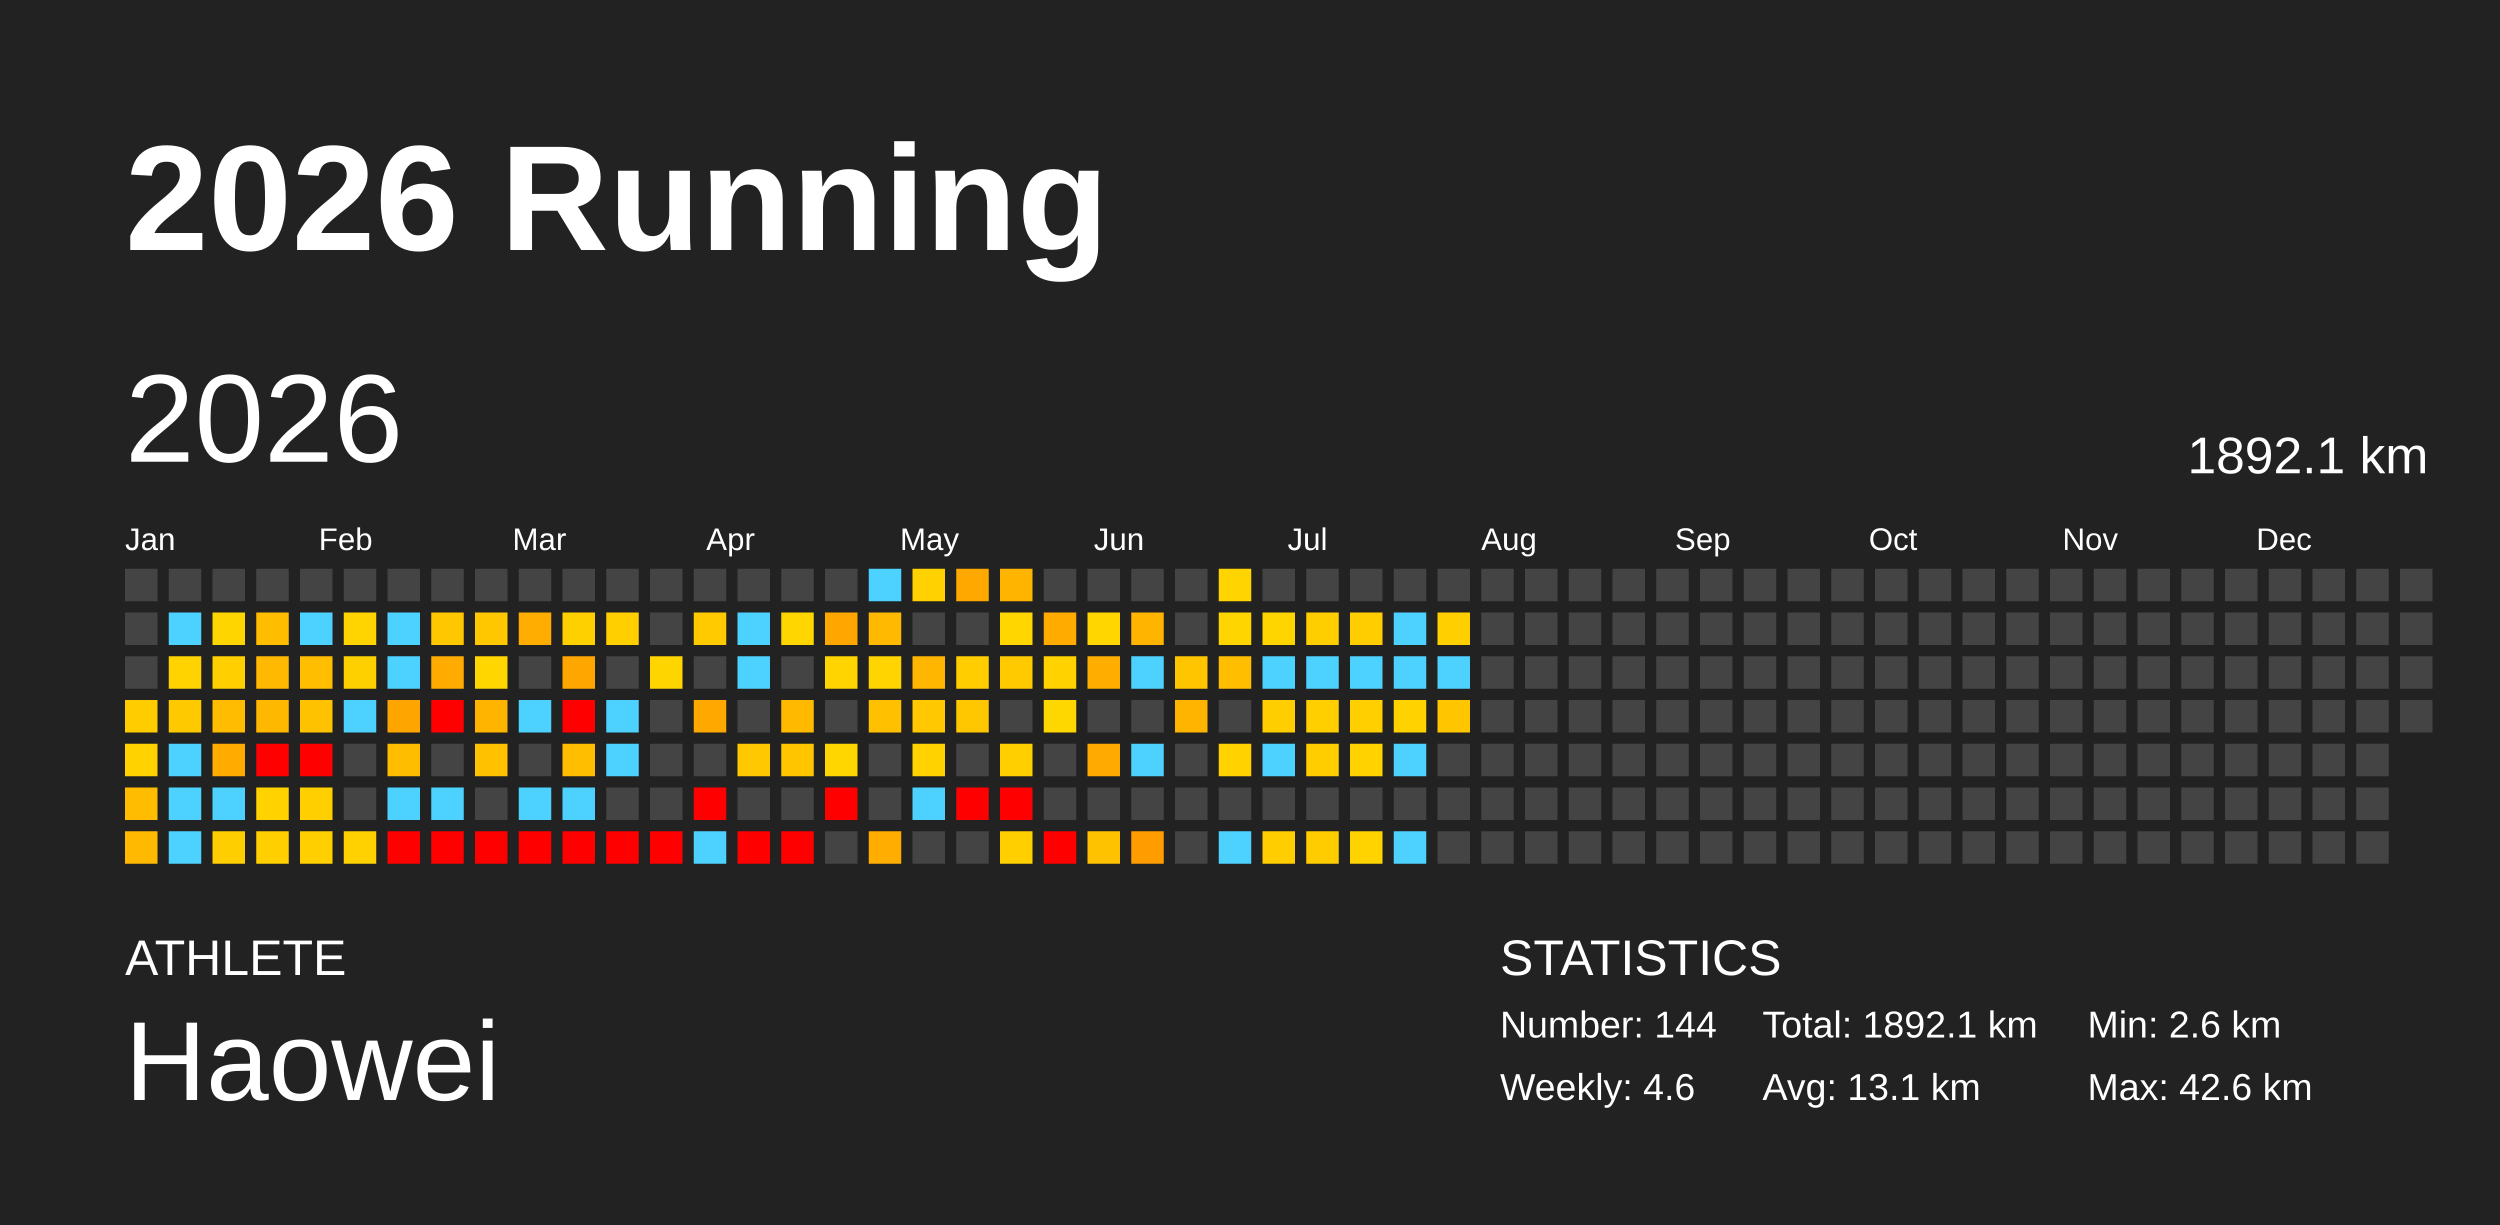
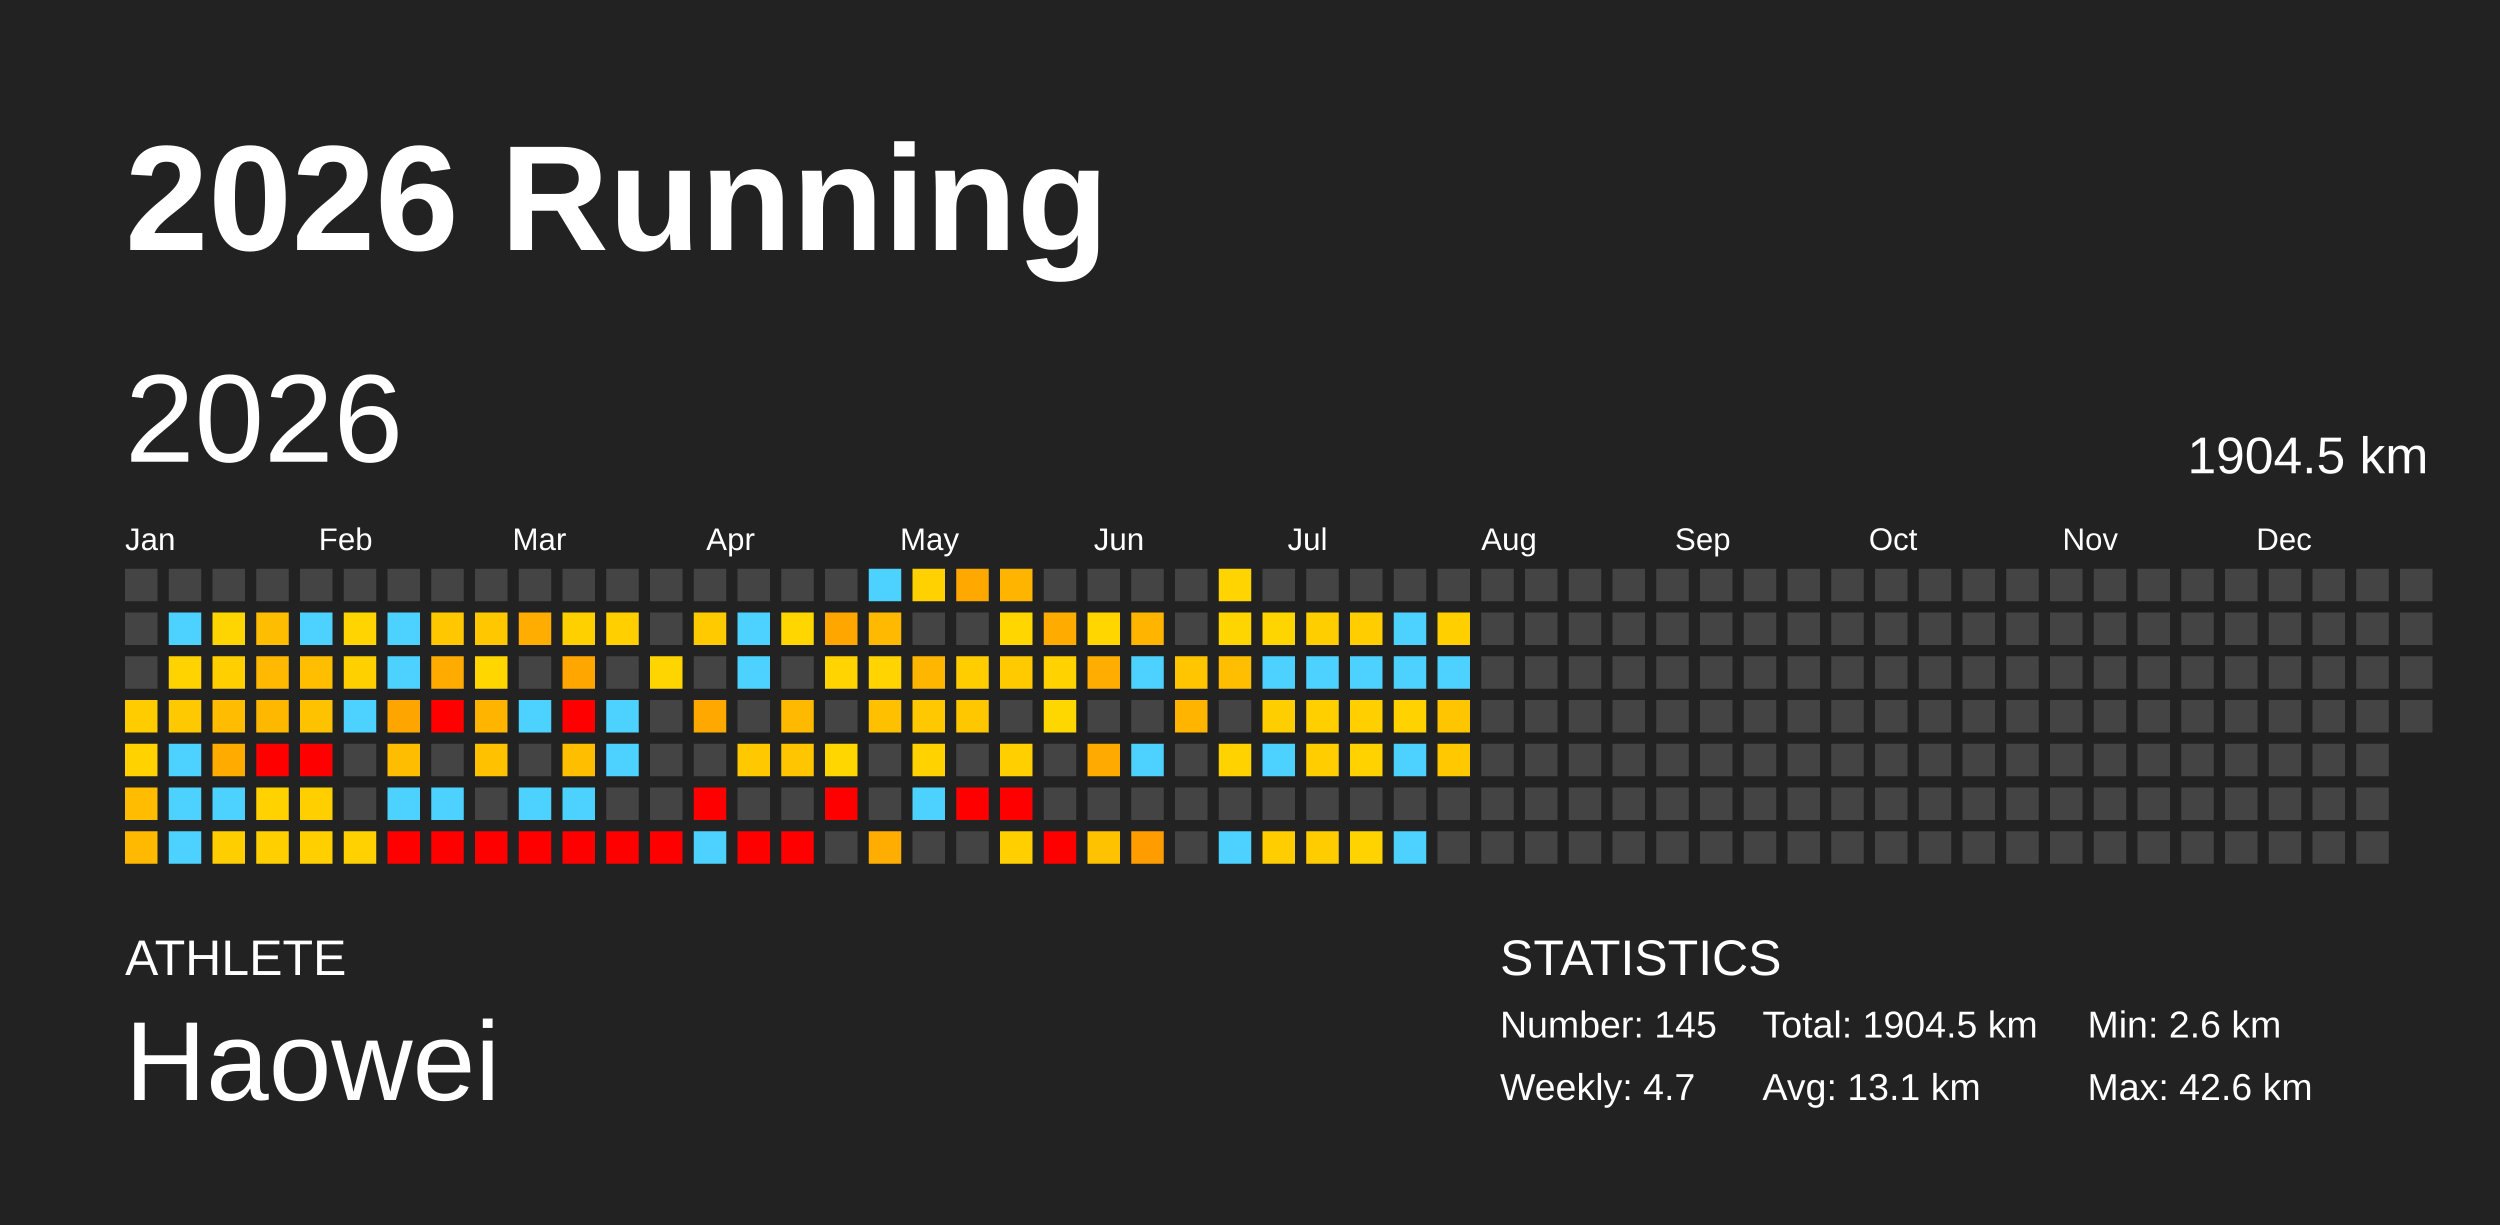
<svg xmlns="http://www.w3.org/2000/svg" baseProfile="full" height="98mm" version="1.1" viewBox="0,0,200,98" width="200mm">
  <defs />
  <rect fill="#222222" height="98" width="200" x="0" y="0" />
  <text fill="#FFFFFF" style="font-size:12px; font-family:Arial; font-weight:bold;" x="10" y="20">2026 Running</text>
  <text fill="#FFFFFF" style="font-size:4px; font-family:Arial" x="10" y="78">ATHLETE</text>
  <text fill="#FFFFFF" style="font-size:9px; font-family:Arial" x="10" y="88">Haowei</text>
  <text fill="#FFFFFF" style="font-size:4px; font-family:Arial" x="120" y="78">STATISTICS</text>
-   <text fill="#FFFFFF" style="font-size:3px; font-family:Arial" x="120" y="83">Number: 144</text>
-   <text fill="#FFFFFF" style="font-size:3px; font-family:Arial" x="120" y="88">Weekly: 4.6</text>
-   <text fill="#FFFFFF" style="font-size:3px; font-family:Arial" x="141" y="83">Total: 1892.1 km</text>
+   <text fill="#FFFFFF" style="font-size:3px; font-family:Arial" x="120" y="83">Number: 145</text>
+   <text fill="#FFFFFF" style="font-size:3px; font-family:Arial" x="120" y="88">Weekly: 4.7</text>
+   <text fill="#FFFFFF" style="font-size:3px; font-family:Arial" x="141" y="83">Total: 1904.5 km</text>
  <text fill="#FFFFFF" style="font-size:3px; font-family:Arial" x="141" y="88">Avg: 13.1 km</text>
  <text fill="#FFFFFF" style="font-size:3px; font-family:Arial" x="167" y="83">Min: 2.6 km</text>
  <text fill="#FFFFFF" style="font-size:3px; font-family:Arial" x="167" y="88">Max: 42.6 km</text>
  <text dominant-baseline="hanging" fill="#FFFFFF" style="font-size:10.0px; font-family:Arial;" x="10" y="30">2026</text>
-   <text dominant-baseline="hanging" fill="#FFFFFF" style="font-size:4.125px; font-family:Arial;" x="175" y="35">1892.1 km</text>
+   <text dominant-baseline="hanging" fill="#FFFFFF" style="font-size:4.125px; font-family:Arial;" x="175" y="35">1904.5 km</text>
  <text fill="#FFFFFF" style="font-size:2.5px; font-family:Arial" x="10.0" y="44">Jan</text>
  <text fill="#FFFFFF" style="font-size:2.5px; font-family:Arial" x="25.5" y="44">Feb</text>
  <text fill="#FFFFFF" style="font-size:2.5px; font-family:Arial" x="41.0" y="44">Mar</text>
  <text fill="#FFFFFF" style="font-size:2.5px; font-family:Arial" x="56.5" y="44">Apr</text>
  <text fill="#FFFFFF" style="font-size:2.5px; font-family:Arial" x="72.0" y="44">May</text>
  <text fill="#FFFFFF" style="font-size:2.5px; font-family:Arial" x="87.5" y="44">Jun</text>
  <text fill="#FFFFFF" style="font-size:2.5px; font-family:Arial" x="103.0" y="44">Jul</text>
  <text fill="#FFFFFF" style="font-size:2.5px; font-family:Arial" x="118.5" y="44">Aug</text>
  <text fill="#FFFFFF" style="font-size:2.5px; font-family:Arial" x="134.0" y="44">Sep</text>
  <text fill="#FFFFFF" style="font-size:2.5px; font-family:Arial" x="149.5" y="44">Oct</text>
  <text fill="#FFFFFF" style="font-size:2.5px; font-family:Arial" x="165.0" y="44">Nov</text>
  <text fill="#FFFFFF" style="font-size:2.5px; font-family:Arial" x="180.5" y="44">Dec</text>
  <rect fill="#444444" height="2.6" width="2.6" x="10.0" y="45.5" />
  <rect fill="#444444" height="2.6" width="2.6" x="10.0" y="49.0" />
  <rect fill="#444444" height="2.6" width="2.6" x="10.0" y="52.5" />
  <rect fill="#ffcc00" height="2.6" width="2.6" x="10.0" y="56.0" />
  <rect fill="#ffd200" height="2.6" width="2.6" x="10.0" y="59.5" />
  <rect fill="#ffbc00" height="2.6" width="2.6" x="10.0" y="63.0" />
  <rect fill="#ffb900" height="2.6" width="2.6" x="10.0" y="66.5" />
  <rect fill="#444444" height="2.6" width="2.6" x="13.5" y="45.5" />
  <rect fill="#4dd2ff" height="2.6" width="2.6" x="13.5" y="49.0" />
  <rect fill="#ffd300" height="2.6" width="2.6" x="13.5" y="52.5" />
  <rect fill="#ffc900" height="2.6" width="2.6" x="13.5" y="56.0" />
  <rect fill="#4dd2ff" height="2.6" width="2.6" x="13.5" y="59.5" />
  <rect fill="#4dd2ff" height="2.6" width="2.6" x="13.5" y="63.0" />
  <rect fill="#4dd2ff" height="2.6" width="2.6" x="13.5" y="66.5" />
  <rect fill="#444444" height="2.6" width="2.6" x="17.0" y="45.5" />
  <rect fill="#ffd500" height="2.6" width="2.6" x="17.0" y="49.0" />
  <rect fill="#ffcf00" height="2.6" width="2.6" x="17.0" y="52.5" />
  <rect fill="#ffbc00" height="2.6" width="2.6" x="17.0" y="56.0" />
  <rect fill="#ffab00" height="2.6" width="2.6" x="17.0" y="59.5" />
  <rect fill="#4dd2ff" height="2.6" width="2.6" x="17.0" y="63.0" />
  <rect fill="#ffce00" height="2.6" width="2.6" x="17.0" y="66.5" />
  <rect fill="#444444" height="2.6" width="2.6" x="20.5" y="45.5" />
  <rect fill="#ffbd00" height="2.6" width="2.6" x="20.5" y="49.0" />
  <rect fill="#ffb900" height="2.6" width="2.6" x="20.5" y="52.5" />
  <rect fill="#ffb800" height="2.6" width="2.6" x="20.5" y="56.0" />
  <rect fill="red" height="2.6" width="2.6" x="20.5" y="59.5" />
  <rect fill="#ffd200" height="2.6" width="2.6" x="20.5" y="63.0" />
  <rect fill="#ffcf00" height="2.6" width="2.6" x="20.5" y="66.5" />
  <rect fill="#444444" height="2.6" width="2.6" x="24.0" y="45.5" />
  <rect fill="#4dd2ff" height="2.6" width="2.6" x="24.0" y="49.0" />
  <rect fill="#ffbf00" height="2.6" width="2.6" x="24.0" y="52.5" />
  <rect fill="#ffc200" height="2.6" width="2.6" x="24.0" y="56.0" />
  <rect fill="red" height="2.6" width="2.6" x="24.0" y="59.5" />
  <rect fill="#ffcf00" height="2.6" width="2.6" x="24.0" y="63.0" />
  <rect fill="#ffcf00" height="2.6" width="2.6" x="24.0" y="66.5" />
  <rect fill="#444444" height="2.6" width="2.6" x="27.5" y="45.5" />
  <rect fill="#ffd400" height="2.6" width="2.6" x="27.5" y="49.0" />
  <rect fill="#ffd000" height="2.6" width="2.6" x="27.5" y="52.5" />
  <rect fill="#4dd2ff" height="2.6" width="2.6" x="27.5" y="56.0" />
  <rect fill="#444444" height="2.6" width="2.6" x="27.5" y="59.5" />
  <rect fill="#444444" height="2.6" width="2.6" x="27.5" y="63.0" />
  <rect fill="#ffd100" height="2.6" width="2.6" x="27.5" y="66.5" />
  <rect fill="#444444" height="2.6" width="2.6" x="31.0" y="45.5" />
  <rect fill="#4dd2ff" height="2.6" width="2.6" x="31.0" y="49.0" />
  <rect fill="#4dd2ff" height="2.6" width="2.6" x="31.0" y="52.5" />
  <rect fill="#ffa500" height="2.6" width="2.6" x="31.0" y="56.0" />
  <rect fill="#ffbd00" height="2.6" width="2.6" x="31.0" y="59.5" />
  <rect fill="#4dd2ff" height="2.6" width="2.6" x="31.0" y="63.0" />
  <rect fill="red" height="2.6" width="2.6" x="31.0" y="66.5" />
  <rect fill="#444444" height="2.6" width="2.6" x="34.5" y="45.5" />
  <rect fill="#ffc700" height="2.6" width="2.6" x="34.5" y="49.0" />
  <rect fill="#ffab00" height="2.6" width="2.6" x="34.5" y="52.5" />
  <rect fill="red" height="2.6" width="2.6" x="34.5" y="56.0" />
  <rect fill="#444444" height="2.6" width="2.6" x="34.5" y="59.5" />
  <rect fill="#4dd2ff" height="2.6" width="2.6" x="34.5" y="63.0" />
  <rect fill="red" height="2.6" width="2.6" x="34.5" y="66.5" />
  <rect fill="#444444" height="2.6" width="2.6" x="38.0" y="45.5" />
  <rect fill="#ffc700" height="2.6" width="2.6" x="38.0" y="49.0" />
  <rect fill="#ffd600" height="2.6" width="2.6" x="38.0" y="52.5" />
  <rect fill="#ffb400" height="2.6" width="2.6" x="38.0" y="56.0" />
  <rect fill="#ffc100" height="2.6" width="2.6" x="38.0" y="59.5" />
  <rect fill="#444444" height="2.6" width="2.6" x="38.0" y="63.0" />
  <rect fill="red" height="2.6" width="2.6" x="38.0" y="66.5" />
  <rect fill="#444444" height="2.6" width="2.6" x="41.5" y="45.5" />
  <rect fill="#ffad00" height="2.6" width="2.6" x="41.5" y="49.0" />
  <rect fill="#444444" height="2.6" width="2.6" x="41.5" y="52.5" />
  <rect fill="#4dd2ff" height="2.6" width="2.6" x="41.5" y="56.0" />
  <rect fill="#444444" height="2.6" width="2.6" x="41.5" y="59.5" />
  <rect fill="#4dd2ff" height="2.6" width="2.6" x="41.5" y="63.0" />
  <rect fill="red" height="2.6" width="2.6" x="41.5" y="66.5" />
  <rect fill="#444444" height="2.6" width="2.6" x="45.0" y="45.5" />
  <rect fill="#ffd000" height="2.6" width="2.6" x="45.0" y="49.0" />
  <rect fill="#ffa600" height="2.6" width="2.6" x="45.0" y="52.5" />
  <rect fill="red" height="2.6" width="2.6" x="45.0" y="56.0" />
  <rect fill="#ffbf00" height="2.6" width="2.6" x="45.0" y="59.5" />
  <rect fill="#4dd2ff" height="2.6" width="2.6" x="45.0" y="63.0" />
  <rect fill="red" height="2.6" width="2.6" x="45.0" y="66.5" />
  <rect fill="#444444" height="2.6" width="2.6" x="48.5" y="45.5" />
  <rect fill="#ffcf00" height="2.6" width="2.6" x="48.5" y="49.0" />
  <rect fill="#444444" height="2.6" width="2.6" x="48.5" y="52.5" />
  <rect fill="#4dd2ff" height="2.6" width="2.6" x="48.5" y="56.0" />
  <rect fill="#4dd2ff" height="2.6" width="2.6" x="48.5" y="59.5" />
  <rect fill="#444444" height="2.6" width="2.6" x="48.5" y="63.0" />
  <rect fill="red" height="2.6" width="2.6" x="48.5" y="66.5" />
  <rect fill="#444444" height="2.6" width="2.6" x="52.0" y="45.5" />
  <rect fill="#444444" height="2.6" width="2.6" x="52.0" y="49.0" />
  <rect fill="#ffd500" height="2.6" width="2.6" x="52.0" y="52.5" />
  <rect fill="#444444" height="2.6" width="2.6" x="52.0" y="56.0" />
  <rect fill="#444444" height="2.6" width="2.6" x="52.0" y="59.5" />
  <rect fill="#444444" height="2.6" width="2.6" x="52.0" y="63.0" />
  <rect fill="red" height="2.6" width="2.6" x="52.0" y="66.5" />
  <rect fill="#444444" height="2.6" width="2.6" x="55.5" y="45.5" />
  <rect fill="#ffcb00" height="2.6" width="2.6" x="55.5" y="49.0" />
  <rect fill="#444444" height="2.6" width="2.6" x="55.5" y="52.5" />
  <rect fill="#ffa900" height="2.6" width="2.6" x="55.5" y="56.0" />
  <rect fill="#444444" height="2.6" width="2.6" x="55.5" y="59.5" />
  <rect fill="red" height="2.6" width="2.6" x="55.5" y="63.0" />
  <rect fill="#4dd2ff" height="2.6" width="2.6" x="55.5" y="66.5" />
  <rect fill="#444444" height="2.6" width="2.6" x="59.0" y="45.5" />
  <rect fill="#4dd2ff" height="2.6" width="2.6" x="59.0" y="49.0" />
  <rect fill="#4dd2ff" height="2.6" width="2.6" x="59.0" y="52.5" />
  <rect fill="#444444" height="2.6" width="2.6" x="59.0" y="56.0" />
  <rect fill="#ffc800" height="2.6" width="2.6" x="59.0" y="59.5" />
  <rect fill="#444444" height="2.6" width="2.6" x="59.0" y="63.0" />
  <rect fill="red" height="2.6" width="2.6" x="59.0" y="66.5" />
  <rect fill="#444444" height="2.6" width="2.6" x="62.5" y="45.5" />
  <rect fill="#ffd600" height="2.6" width="2.6" x="62.5" y="49.0" />
  <rect fill="#444444" height="2.6" width="2.6" x="62.5" y="52.5" />
  <rect fill="#ffba00" height="2.6" width="2.6" x="62.5" y="56.0" />
  <rect fill="#ffc600" height="2.6" width="2.6" x="62.5" y="59.5" />
  <rect fill="#444444" height="2.6" width="2.6" x="62.5" y="63.0" />
  <rect fill="red" height="2.6" width="2.6" x="62.5" y="66.5" />
  <rect fill="#444444" height="2.6" width="2.6" x="66.0" y="45.5" />
  <rect fill="#ffa600" height="2.6" width="2.6" x="66.0" y="49.0" />
  <rect fill="#ffd400" height="2.6" width="2.6" x="66.0" y="52.5" />
  <rect fill="#444444" height="2.6" width="2.6" x="66.0" y="56.0" />
  <rect fill="#ffd600" height="2.6" width="2.6" x="66.0" y="59.5" />
  <rect fill="red" height="2.6" width="2.6" x="66.0" y="63.0" />
  <rect fill="#444444" height="2.6" width="2.6" x="66.0" y="66.5" />
  <rect fill="#4dd2ff" height="2.6" width="2.6" x="69.5" y="45.5" />
  <rect fill="#ffb900" height="2.6" width="2.6" x="69.5" y="49.0" />
  <rect fill="#ffd400" height="2.6" width="2.6" x="69.5" y="52.5" />
  <rect fill="#ffc000" height="2.6" width="2.6" x="69.5" y="56.0" />
  <rect fill="#444444" height="2.6" width="2.6" x="69.5" y="59.5" />
  <rect fill="#444444" height="2.6" width="2.6" x="69.5" y="63.0" />
  <rect fill="#ffad00" height="2.6" width="2.6" x="69.5" y="66.5" />
  <rect fill="#ffd100" height="2.6" width="2.6" x="73.0" y="45.5" />
  <rect fill="#444444" height="2.6" width="2.6" x="73.0" y="49.0" />
  <rect fill="#ffb600" height="2.6" width="2.6" x="73.0" y="52.5" />
  <rect fill="#ffc800" height="2.6" width="2.6" x="73.0" y="56.0" />
  <rect fill="#ffd200" height="2.6" width="2.6" x="73.0" y="59.5" />
  <rect fill="#4dd2ff" height="2.6" width="2.6" x="73.0" y="63.0" />
  <rect fill="#444444" height="2.6" width="2.6" x="73.0" y="66.5" />
  <rect fill="#ffa900" height="2.6" width="2.6" x="76.5" y="45.5" />
  <rect fill="#444444" height="2.6" width="2.6" x="76.5" y="49.0" />
  <rect fill="#ffcd00" height="2.6" width="2.6" x="76.5" y="52.5" />
  <rect fill="#ffc700" height="2.6" width="2.6" x="76.5" y="56.0" />
  <rect fill="#444444" height="2.6" width="2.6" x="76.5" y="59.5" />
  <rect fill="red" height="2.6" width="2.6" x="76.5" y="63.0" />
  <rect fill="#444444" height="2.6" width="2.6" x="76.5" y="66.5" />
  <rect fill="#ffb400" height="2.6" width="2.6" x="80.0" y="45.5" />
  <rect fill="#ffd600" height="2.6" width="2.6" x="80.0" y="49.0" />
  <rect fill="#ffcb00" height="2.6" width="2.6" x="80.0" y="52.5" />
  <rect fill="#444444" height="2.6" width="2.6" x="80.0" y="56.0" />
  <rect fill="#ffcf00" height="2.6" width="2.6" x="80.0" y="59.5" />
  <rect fill="red" height="2.6" width="2.6" x="80.0" y="63.0" />
  <rect fill="#ffcf00" height="2.6" width="2.6" x="80.0" y="66.5" />
  <rect fill="#444444" height="2.6" width="2.6" x="83.5" y="45.5" />
  <rect fill="#ffab00" height="2.6" width="2.6" x="83.5" y="49.0" />
  <rect fill="#ffd200" height="2.6" width="2.6" x="83.5" y="52.5" />
  <rect fill="#ffd700" height="2.6" width="2.6" x="83.5" y="56.0" />
  <rect fill="#444444" height="2.6" width="2.6" x="83.5" y="59.5" />
  <rect fill="#444444" height="2.6" width="2.6" x="83.5" y="63.0" />
  <rect fill="red" height="2.6" width="2.6" x="83.5" y="66.5" />
  <rect fill="#444444" height="2.6" width="2.6" x="87.0" y="45.5" />
  <rect fill="#ffd600" height="2.6" width="2.6" x="87.0" y="49.0" />
  <rect fill="#ffae00" height="2.6" width="2.6" x="87.0" y="52.5" />
  <rect fill="#444444" height="2.6" width="2.6" x="87.0" y="56.0" />
  <rect fill="#ffaa00" height="2.6" width="2.6" x="87.0" y="59.5" />
  <rect fill="#444444" height="2.6" width="2.6" x="87.0" y="63.0" />
  <rect fill="#ffc200" height="2.6" width="2.6" x="87.0" y="66.5" />
  <rect fill="#444444" height="2.6" width="2.6" x="90.5" y="45.5" />
  <rect fill="#ffb500" height="2.6" width="2.6" x="90.5" y="49.0" />
  <rect fill="#4dd2ff" height="2.6" width="2.6" x="90.5" y="52.5" />
  <rect fill="#444444" height="2.6" width="2.6" x="90.5" y="56.0" />
  <rect fill="#4dd2ff" height="2.6" width="2.6" x="90.5" y="59.5" />
  <rect fill="#444444" height="2.6" width="2.6" x="90.5" y="63.0" />
  <rect fill="#ff9d00" height="2.6" width="2.6" x="90.5" y="66.5" />
  <rect fill="#444444" height="2.6" width="2.6" x="94.0" y="45.5" />
  <rect fill="#444444" height="2.6" width="2.6" x="94.0" y="49.0" />
  <rect fill="#ffc600" height="2.6" width="2.6" x="94.0" y="52.5" />
  <rect fill="#ffb400" height="2.6" width="2.6" x="94.0" y="56.0" />
  <rect fill="#444444" height="2.6" width="2.6" x="94.0" y="59.5" />
  <rect fill="#444444" height="2.6" width="2.6" x="94.0" y="63.0" />
  <rect fill="#444444" height="2.6" width="2.6" x="94.0" y="66.5" />
  <rect fill="#ffd400" height="2.6" width="2.6" x="97.5" y="45.5" />
  <rect fill="#ffd500" height="2.6" width="2.6" x="97.5" y="49.0" />
  <rect fill="#ffbf00" height="2.6" width="2.6" x="97.5" y="52.5" />
  <rect fill="#444444" height="2.6" width="2.6" x="97.5" y="56.0" />
  <rect fill="#ffd200" height="2.6" width="2.6" x="97.5" y="59.5" />
  <rect fill="#444444" height="2.6" width="2.6" x="97.5" y="63.0" />
  <rect fill="#4dd2ff" height="2.6" width="2.6" x="97.5" y="66.5" />
  <rect fill="#444444" height="2.6" width="2.6" x="101.0" y="45.5" />
  <rect fill="#ffd500" height="2.6" width="2.6" x="101.0" y="49.0" />
  <rect fill="#4dd2ff" height="2.6" width="2.6" x="101.0" y="52.5" />
  <rect fill="#ffce00" height="2.6" width="2.6" x="101.0" y="56.0" />
  <rect fill="#4dd2ff" height="2.6" width="2.6" x="101.0" y="59.5" />
  <rect fill="#444444" height="2.6" width="2.6" x="101.0" y="63.0" />
  <rect fill="#ffcd00" height="2.6" width="2.6" x="101.0" y="66.5" />
  <rect fill="#444444" height="2.6" width="2.6" x="104.5" y="45.5" />
  <rect fill="#ffce00" height="2.6" width="2.6" x="104.5" y="49.0" />
  <rect fill="#4dd2ff" height="2.6" width="2.6" x="104.5" y="52.5" />
  <rect fill="#ffcf00" height="2.6" width="2.6" x="104.5" y="56.0" />
  <rect fill="#ffcd00" height="2.6" width="2.6" x="104.5" y="59.5" />
  <rect fill="#444444" height="2.6" width="2.6" x="104.5" y="63.0" />
  <rect fill="#ffcc00" height="2.6" width="2.6" x="104.5" y="66.5" />
  <rect fill="#444444" height="2.6" width="2.6" x="108.0" y="45.5" />
  <rect fill="#ffcd00" height="2.6" width="2.6" x="108.0" y="49.0" />
  <rect fill="#4dd2ff" height="2.6" width="2.6" x="108.0" y="52.5" />
  <rect fill="#ffcf00" height="2.6" width="2.6" x="108.0" y="56.0" />
  <rect fill="#ffd200" height="2.6" width="2.6" x="108.0" y="59.5" />
  <rect fill="#444444" height="2.6" width="2.6" x="108.0" y="63.0" />
  <rect fill="#ffd300" height="2.6" width="2.6" x="108.0" y="66.5" />
  <rect fill="#444444" height="2.6" width="2.6" x="111.5" y="45.5" />
  <rect fill="#4dd2ff" height="2.6" width="2.6" x="111.5" y="49.0" />
  <rect fill="#4dd2ff" height="2.6" width="2.6" x="111.5" y="52.5" />
  <rect fill="#ffd200" height="2.6" width="2.6" x="111.5" y="56.0" />
  <rect fill="#4dd2ff" height="2.6" width="2.6" x="111.5" y="59.5" />
  <rect fill="#444444" height="2.6" width="2.6" x="111.5" y="63.0" />
  <rect fill="#4dd2ff" height="2.6" width="2.6" x="111.5" y="66.5" />
  <rect fill="#444444" height="2.6" width="2.6" x="115.0" y="45.5" />
  <rect fill="#ffcf00" height="2.6" width="2.6" x="115.0" y="49.0" />
  <rect fill="#4dd2ff" height="2.6" width="2.6" x="115.0" y="52.5" />
  <rect fill="#ffc600" height="2.6" width="2.6" x="115.0" y="56.0" />
-   <rect fill="#444444" height="2.6" width="2.6" x="115.0" y="59.5" />
+   <rect fill="#ffc800" height="2.6" width="2.6" x="115.0" y="59.5" />
  <rect fill="#444444" height="2.6" width="2.6" x="115.0" y="63.0" />
  <rect fill="#444444" height="2.6" width="2.6" x="115.0" y="66.5" />
  <rect fill="#444444" height="2.6" width="2.6" x="118.5" y="45.5" />
  <rect fill="#444444" height="2.6" width="2.6" x="118.5" y="49.0" />
  <rect fill="#444444" height="2.6" width="2.6" x="118.5" y="52.5" />
  <rect fill="#444444" height="2.6" width="2.6" x="118.5" y="56.0" />
  <rect fill="#444444" height="2.6" width="2.6" x="118.5" y="59.5" />
  <rect fill="#444444" height="2.6" width="2.6" x="118.5" y="63.0" />
  <rect fill="#444444" height="2.6" width="2.6" x="118.5" y="66.5" />
  <rect fill="#444444" height="2.6" width="2.6" x="122.0" y="45.5" />
  <rect fill="#444444" height="2.6" width="2.6" x="122.0" y="49.0" />
  <rect fill="#444444" height="2.6" width="2.6" x="122.0" y="52.5" />
  <rect fill="#444444" height="2.6" width="2.6" x="122.0" y="56.0" />
  <rect fill="#444444" height="2.6" width="2.6" x="122.0" y="59.5" />
  <rect fill="#444444" height="2.6" width="2.6" x="122.0" y="63.0" />
  <rect fill="#444444" height="2.6" width="2.6" x="122.0" y="66.5" />
  <rect fill="#444444" height="2.6" width="2.6" x="125.5" y="45.5" />
  <rect fill="#444444" height="2.6" width="2.6" x="125.5" y="49.0" />
  <rect fill="#444444" height="2.6" width="2.6" x="125.5" y="52.5" />
  <rect fill="#444444" height="2.6" width="2.6" x="125.5" y="56.0" />
  <rect fill="#444444" height="2.6" width="2.6" x="125.5" y="59.5" />
  <rect fill="#444444" height="2.6" width="2.6" x="125.5" y="63.0" />
  <rect fill="#444444" height="2.6" width="2.6" x="125.5" y="66.5" />
  <rect fill="#444444" height="2.6" width="2.6" x="129.0" y="45.5" />
  <rect fill="#444444" height="2.6" width="2.6" x="129.0" y="49.0" />
  <rect fill="#444444" height="2.6" width="2.6" x="129.0" y="52.5" />
  <rect fill="#444444" height="2.6" width="2.6" x="129.0" y="56.0" />
  <rect fill="#444444" height="2.6" width="2.6" x="129.0" y="59.5" />
  <rect fill="#444444" height="2.6" width="2.6" x="129.0" y="63.0" />
  <rect fill="#444444" height="2.6" width="2.6" x="129.0" y="66.5" />
  <rect fill="#444444" height="2.6" width="2.6" x="132.5" y="45.5" />
  <rect fill="#444444" height="2.6" width="2.6" x="132.5" y="49.0" />
  <rect fill="#444444" height="2.6" width="2.6" x="132.5" y="52.5" />
  <rect fill="#444444" height="2.6" width="2.6" x="132.5" y="56.0" />
  <rect fill="#444444" height="2.6" width="2.6" x="132.5" y="59.5" />
  <rect fill="#444444" height="2.6" width="2.6" x="132.5" y="63.0" />
  <rect fill="#444444" height="2.6" width="2.6" x="132.5" y="66.5" />
  <rect fill="#444444" height="2.6" width="2.6" x="136.0" y="45.5" />
  <rect fill="#444444" height="2.6" width="2.6" x="136.0" y="49.0" />
  <rect fill="#444444" height="2.6" width="2.6" x="136.0" y="52.5" />
  <rect fill="#444444" height="2.6" width="2.6" x="136.0" y="56.0" />
  <rect fill="#444444" height="2.6" width="2.6" x="136.0" y="59.5" />
  <rect fill="#444444" height="2.6" width="2.6" x="136.0" y="63.0" />
  <rect fill="#444444" height="2.6" width="2.6" x="136.0" y="66.5" />
  <rect fill="#444444" height="2.6" width="2.6" x="139.5" y="45.5" />
  <rect fill="#444444" height="2.6" width="2.6" x="139.5" y="49.0" />
  <rect fill="#444444" height="2.6" width="2.6" x="139.5" y="52.5" />
  <rect fill="#444444" height="2.6" width="2.6" x="139.5" y="56.0" />
  <rect fill="#444444" height="2.6" width="2.6" x="139.5" y="59.5" />
  <rect fill="#444444" height="2.6" width="2.6" x="139.5" y="63.0" />
  <rect fill="#444444" height="2.6" width="2.6" x="139.5" y="66.5" />
  <rect fill="#444444" height="2.6" width="2.6" x="143.0" y="45.5" />
  <rect fill="#444444" height="2.6" width="2.6" x="143.0" y="49.0" />
  <rect fill="#444444" height="2.6" width="2.6" x="143.0" y="52.5" />
  <rect fill="#444444" height="2.6" width="2.6" x="143.0" y="56.0" />
  <rect fill="#444444" height="2.6" width="2.6" x="143.0" y="59.5" />
  <rect fill="#444444" height="2.6" width="2.6" x="143.0" y="63.0" />
  <rect fill="#444444" height="2.6" width="2.6" x="143.0" y="66.5" />
  <rect fill="#444444" height="2.6" width="2.6" x="146.5" y="45.5" />
  <rect fill="#444444" height="2.6" width="2.6" x="146.5" y="49.0" />
  <rect fill="#444444" height="2.6" width="2.6" x="146.5" y="52.5" />
  <rect fill="#444444" height="2.6" width="2.6" x="146.5" y="56.0" />
  <rect fill="#444444" height="2.6" width="2.6" x="146.5" y="59.5" />
  <rect fill="#444444" height="2.6" width="2.6" x="146.5" y="63.0" />
  <rect fill="#444444" height="2.6" width="2.6" x="146.5" y="66.5" />
  <rect fill="#444444" height="2.6" width="2.6" x="150.0" y="45.5" />
  <rect fill="#444444" height="2.6" width="2.6" x="150.0" y="49.0" />
  <rect fill="#444444" height="2.6" width="2.6" x="150.0" y="52.5" />
  <rect fill="#444444" height="2.6" width="2.6" x="150.0" y="56.0" />
  <rect fill="#444444" height="2.6" width="2.6" x="150.0" y="59.5" />
  <rect fill="#444444" height="2.6" width="2.6" x="150.0" y="63.0" />
  <rect fill="#444444" height="2.6" width="2.6" x="150.0" y="66.5" />
  <rect fill="#444444" height="2.6" width="2.6" x="153.5" y="45.5" />
  <rect fill="#444444" height="2.6" width="2.6" x="153.5" y="49.0" />
  <rect fill="#444444" height="2.6" width="2.6" x="153.5" y="52.5" />
  <rect fill="#444444" height="2.6" width="2.6" x="153.5" y="56.0" />
  <rect fill="#444444" height="2.6" width="2.6" x="153.5" y="59.5" />
  <rect fill="#444444" height="2.6" width="2.6" x="153.5" y="63.0" />
  <rect fill="#444444" height="2.6" width="2.6" x="153.5" y="66.5" />
  <rect fill="#444444" height="2.6" width="2.6" x="157.0" y="45.5" />
  <rect fill="#444444" height="2.6" width="2.6" x="157.0" y="49.0" />
  <rect fill="#444444" height="2.6" width="2.6" x="157.0" y="52.5" />
  <rect fill="#444444" height="2.6" width="2.6" x="157.0" y="56.0" />
  <rect fill="#444444" height="2.6" width="2.6" x="157.0" y="59.5" />
  <rect fill="#444444" height="2.6" width="2.6" x="157.0" y="63.0" />
  <rect fill="#444444" height="2.6" width="2.6" x="157.0" y="66.5" />
  <rect fill="#444444" height="2.6" width="2.6" x="160.5" y="45.5" />
  <rect fill="#444444" height="2.6" width="2.6" x="160.5" y="49.0" />
  <rect fill="#444444" height="2.6" width="2.6" x="160.5" y="52.5" />
  <rect fill="#444444" height="2.6" width="2.6" x="160.5" y="56.0" />
  <rect fill="#444444" height="2.6" width="2.6" x="160.5" y="59.5" />
  <rect fill="#444444" height="2.6" width="2.6" x="160.5" y="63.0" />
  <rect fill="#444444" height="2.6" width="2.6" x="160.5" y="66.5" />
  <rect fill="#444444" height="2.6" width="2.6" x="164.0" y="45.5" />
  <rect fill="#444444" height="2.6" width="2.6" x="164.0" y="49.0" />
  <rect fill="#444444" height="2.6" width="2.6" x="164.0" y="52.5" />
  <rect fill="#444444" height="2.6" width="2.6" x="164.0" y="56.0" />
  <rect fill="#444444" height="2.6" width="2.6" x="164.0" y="59.5" />
  <rect fill="#444444" height="2.6" width="2.6" x="164.0" y="63.0" />
  <rect fill="#444444" height="2.6" width="2.6" x="164.0" y="66.5" />
  <rect fill="#444444" height="2.6" width="2.6" x="167.5" y="45.5" />
  <rect fill="#444444" height="2.6" width="2.6" x="167.5" y="49.0" />
  <rect fill="#444444" height="2.6" width="2.6" x="167.5" y="52.5" />
  <rect fill="#444444" height="2.6" width="2.6" x="167.5" y="56.0" />
  <rect fill="#444444" height="2.6" width="2.6" x="167.5" y="59.5" />
  <rect fill="#444444" height="2.6" width="2.6" x="167.5" y="63.0" />
  <rect fill="#444444" height="2.6" width="2.6" x="167.5" y="66.5" />
  <rect fill="#444444" height="2.6" width="2.6" x="171.0" y="45.5" />
  <rect fill="#444444" height="2.6" width="2.6" x="171.0" y="49.0" />
  <rect fill="#444444" height="2.6" width="2.6" x="171.0" y="52.5" />
  <rect fill="#444444" height="2.6" width="2.6" x="171.0" y="56.0" />
  <rect fill="#444444" height="2.6" width="2.6" x="171.0" y="59.5" />
  <rect fill="#444444" height="2.6" width="2.6" x="171.0" y="63.0" />
  <rect fill="#444444" height="2.6" width="2.6" x="171.0" y="66.5" />
  <rect fill="#444444" height="2.6" width="2.6" x="174.5" y="45.5" />
  <rect fill="#444444" height="2.6" width="2.6" x="174.5" y="49.0" />
  <rect fill="#444444" height="2.6" width="2.6" x="174.5" y="52.5" />
  <rect fill="#444444" height="2.6" width="2.6" x="174.5" y="56.0" />
  <rect fill="#444444" height="2.6" width="2.6" x="174.5" y="59.5" />
  <rect fill="#444444" height="2.6" width="2.6" x="174.5" y="63.0" />
  <rect fill="#444444" height="2.6" width="2.6" x="174.5" y="66.5" />
  <rect fill="#444444" height="2.6" width="2.6" x="178.0" y="45.5" />
  <rect fill="#444444" height="2.6" width="2.6" x="178.0" y="49.0" />
  <rect fill="#444444" height="2.6" width="2.6" x="178.0" y="52.5" />
  <rect fill="#444444" height="2.6" width="2.6" x="178.0" y="56.0" />
  <rect fill="#444444" height="2.6" width="2.6" x="178.0" y="59.5" />
  <rect fill="#444444" height="2.6" width="2.6" x="178.0" y="63.0" />
  <rect fill="#444444" height="2.6" width="2.6" x="178.0" y="66.5" />
  <rect fill="#444444" height="2.6" width="2.6" x="181.5" y="45.5" />
  <rect fill="#444444" height="2.6" width="2.6" x="181.5" y="49.0" />
  <rect fill="#444444" height="2.6" width="2.6" x="181.5" y="52.5" />
  <rect fill="#444444" height="2.6" width="2.6" x="181.5" y="56.0" />
  <rect fill="#444444" height="2.6" width="2.6" x="181.5" y="59.5" />
  <rect fill="#444444" height="2.6" width="2.6" x="181.5" y="63.0" />
  <rect fill="#444444" height="2.6" width="2.6" x="181.5" y="66.5" />
  <rect fill="#444444" height="2.6" width="2.6" x="185.0" y="45.5" />
  <rect fill="#444444" height="2.6" width="2.6" x="185.0" y="49.0" />
  <rect fill="#444444" height="2.6" width="2.6" x="185.0" y="52.5" />
  <rect fill="#444444" height="2.6" width="2.6" x="185.0" y="56.0" />
  <rect fill="#444444" height="2.6" width="2.6" x="185.0" y="59.5" />
  <rect fill="#444444" height="2.6" width="2.6" x="185.0" y="63.0" />
  <rect fill="#444444" height="2.6" width="2.6" x="185.0" y="66.5" />
  <rect fill="#444444" height="2.6" width="2.6" x="188.5" y="45.5" />
  <rect fill="#444444" height="2.6" width="2.6" x="188.5" y="49.0" />
  <rect fill="#444444" height="2.6" width="2.6" x="188.5" y="52.5" />
  <rect fill="#444444" height="2.6" width="2.6" x="188.5" y="56.0" />
  <rect fill="#444444" height="2.6" width="2.6" x="188.5" y="59.5" />
  <rect fill="#444444" height="2.6" width="2.6" x="188.5" y="63.0" />
  <rect fill="#444444" height="2.6" width="2.6" x="188.5" y="66.5" />
  <rect fill="#444444" height="2.6" width="2.6" x="192.0" y="45.5" />
  <rect fill="#444444" height="2.6" width="2.6" x="192.0" y="49.0" />
  <rect fill="#444444" height="2.6" width="2.6" x="192.0" y="52.5" />
  <rect fill="#444444" height="2.6" width="2.6" x="192.0" y="56.0" />
</svg>
